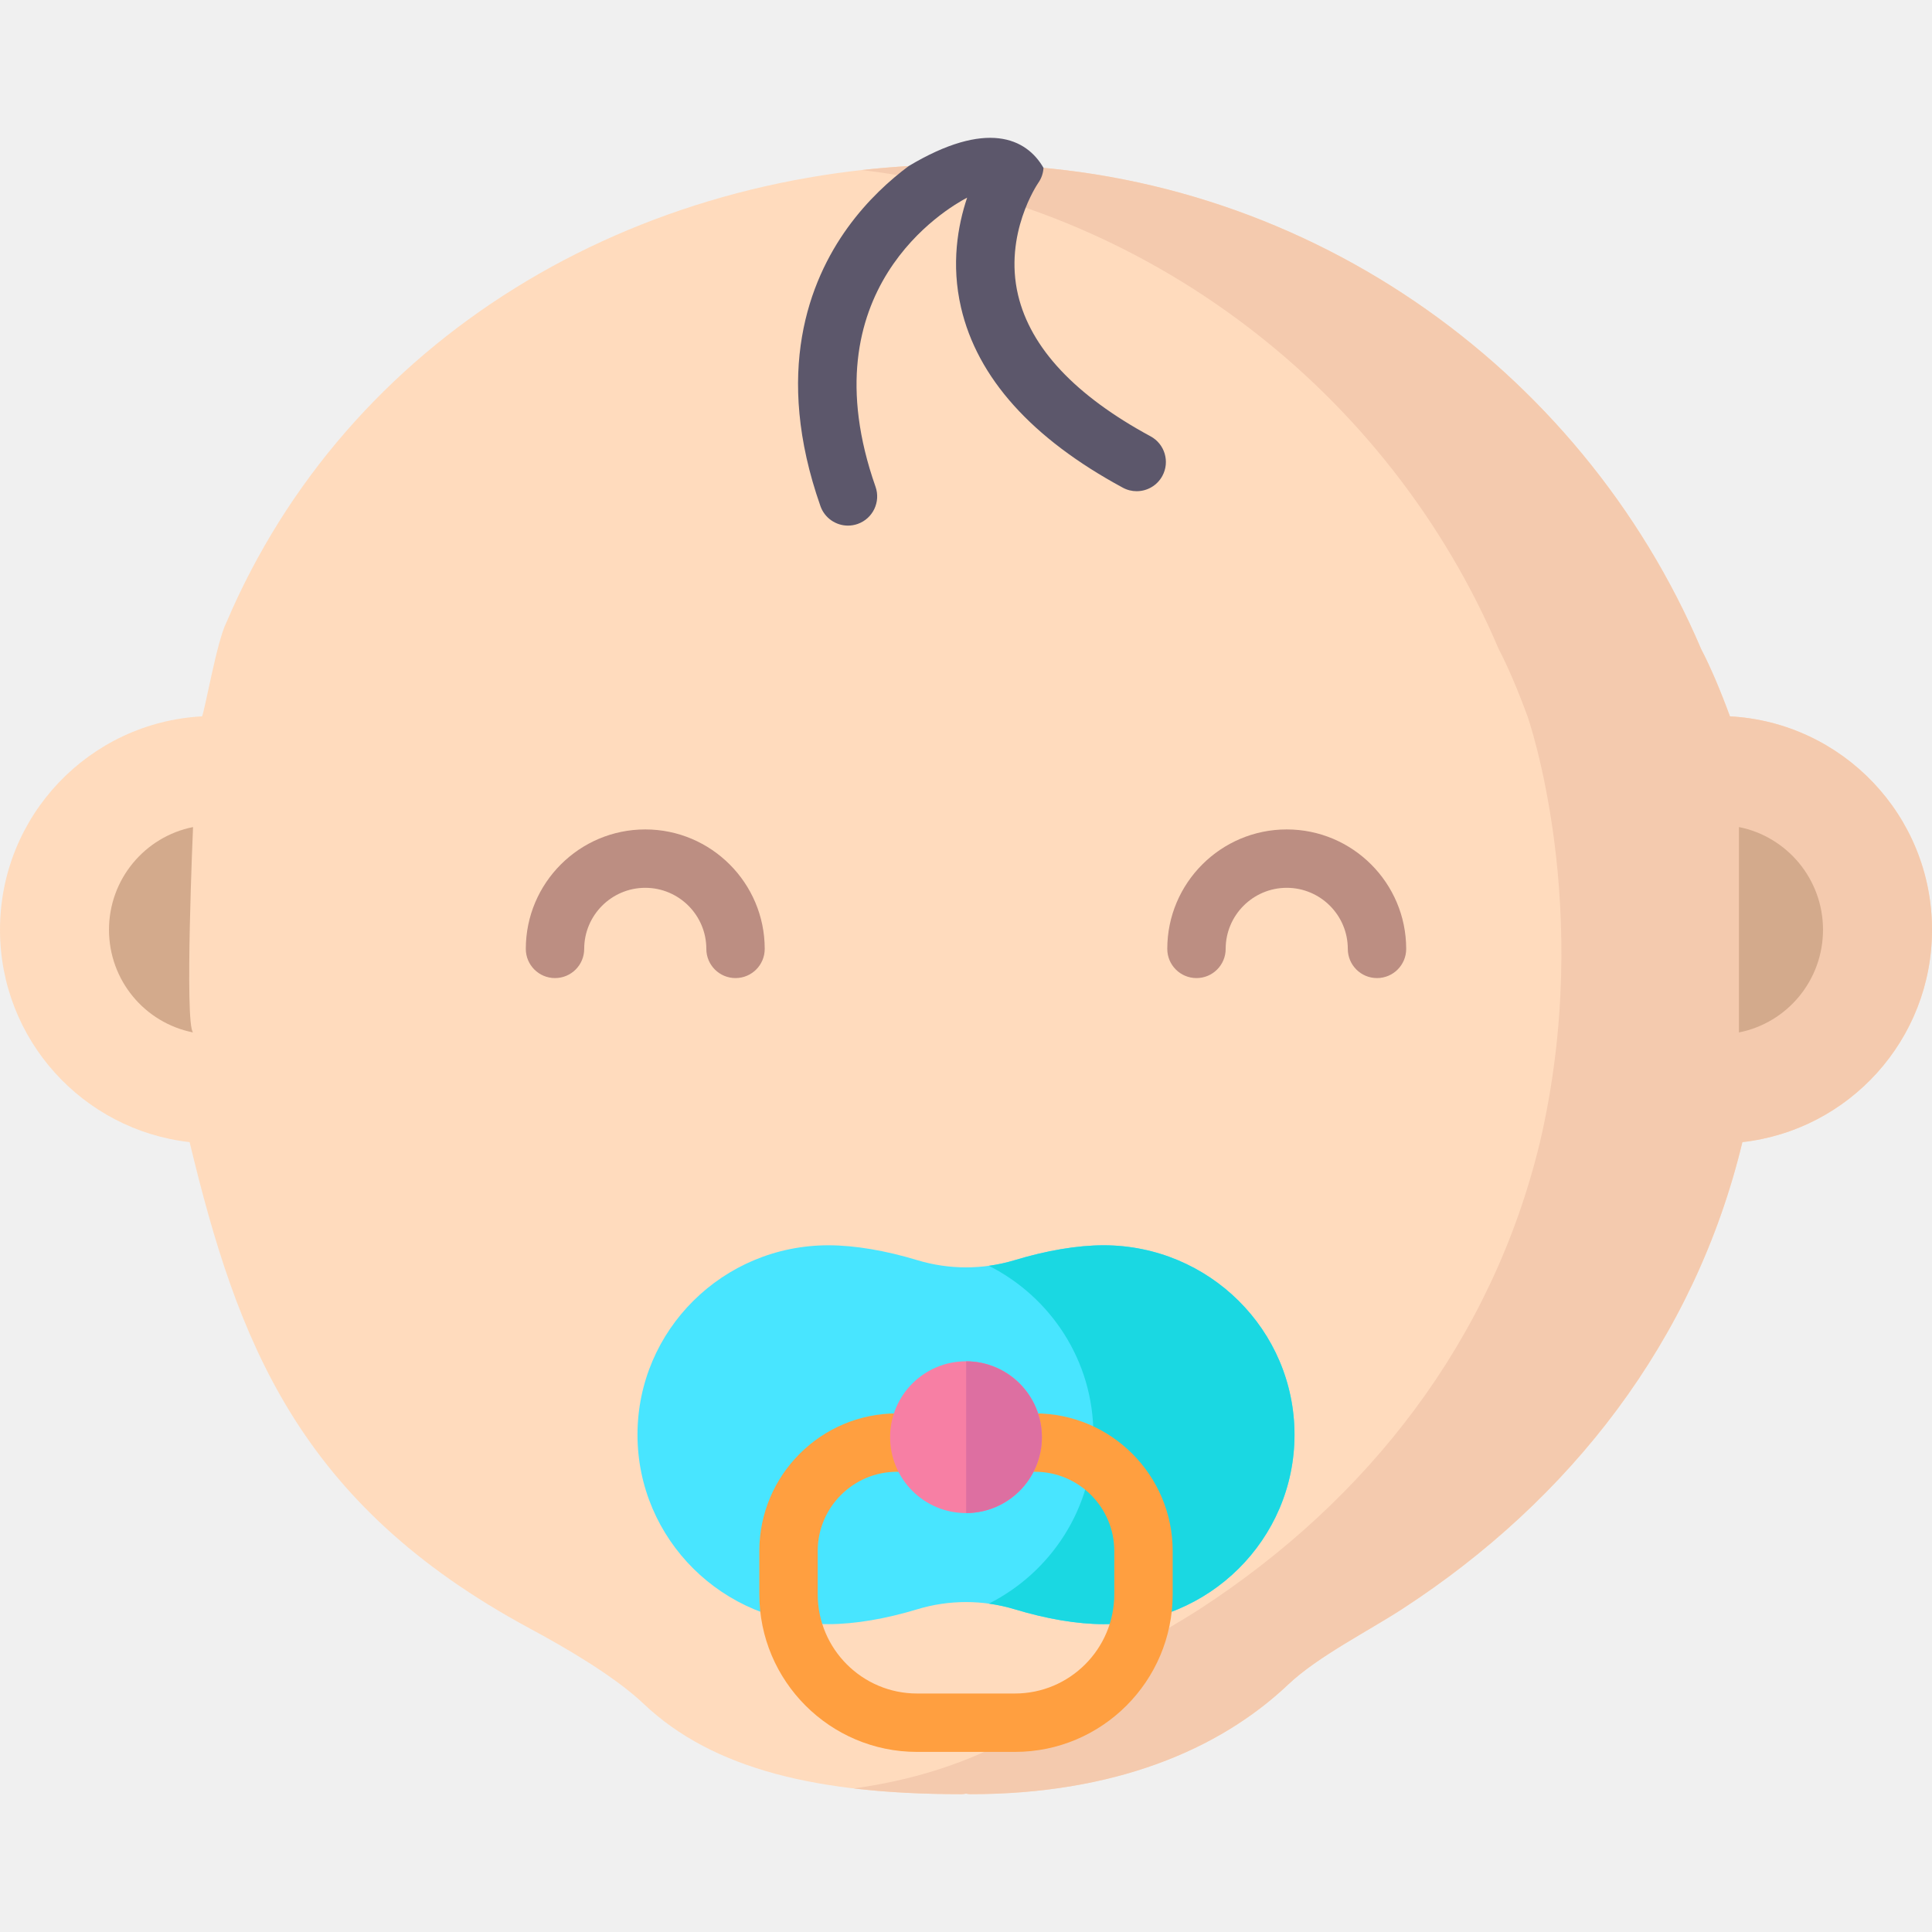
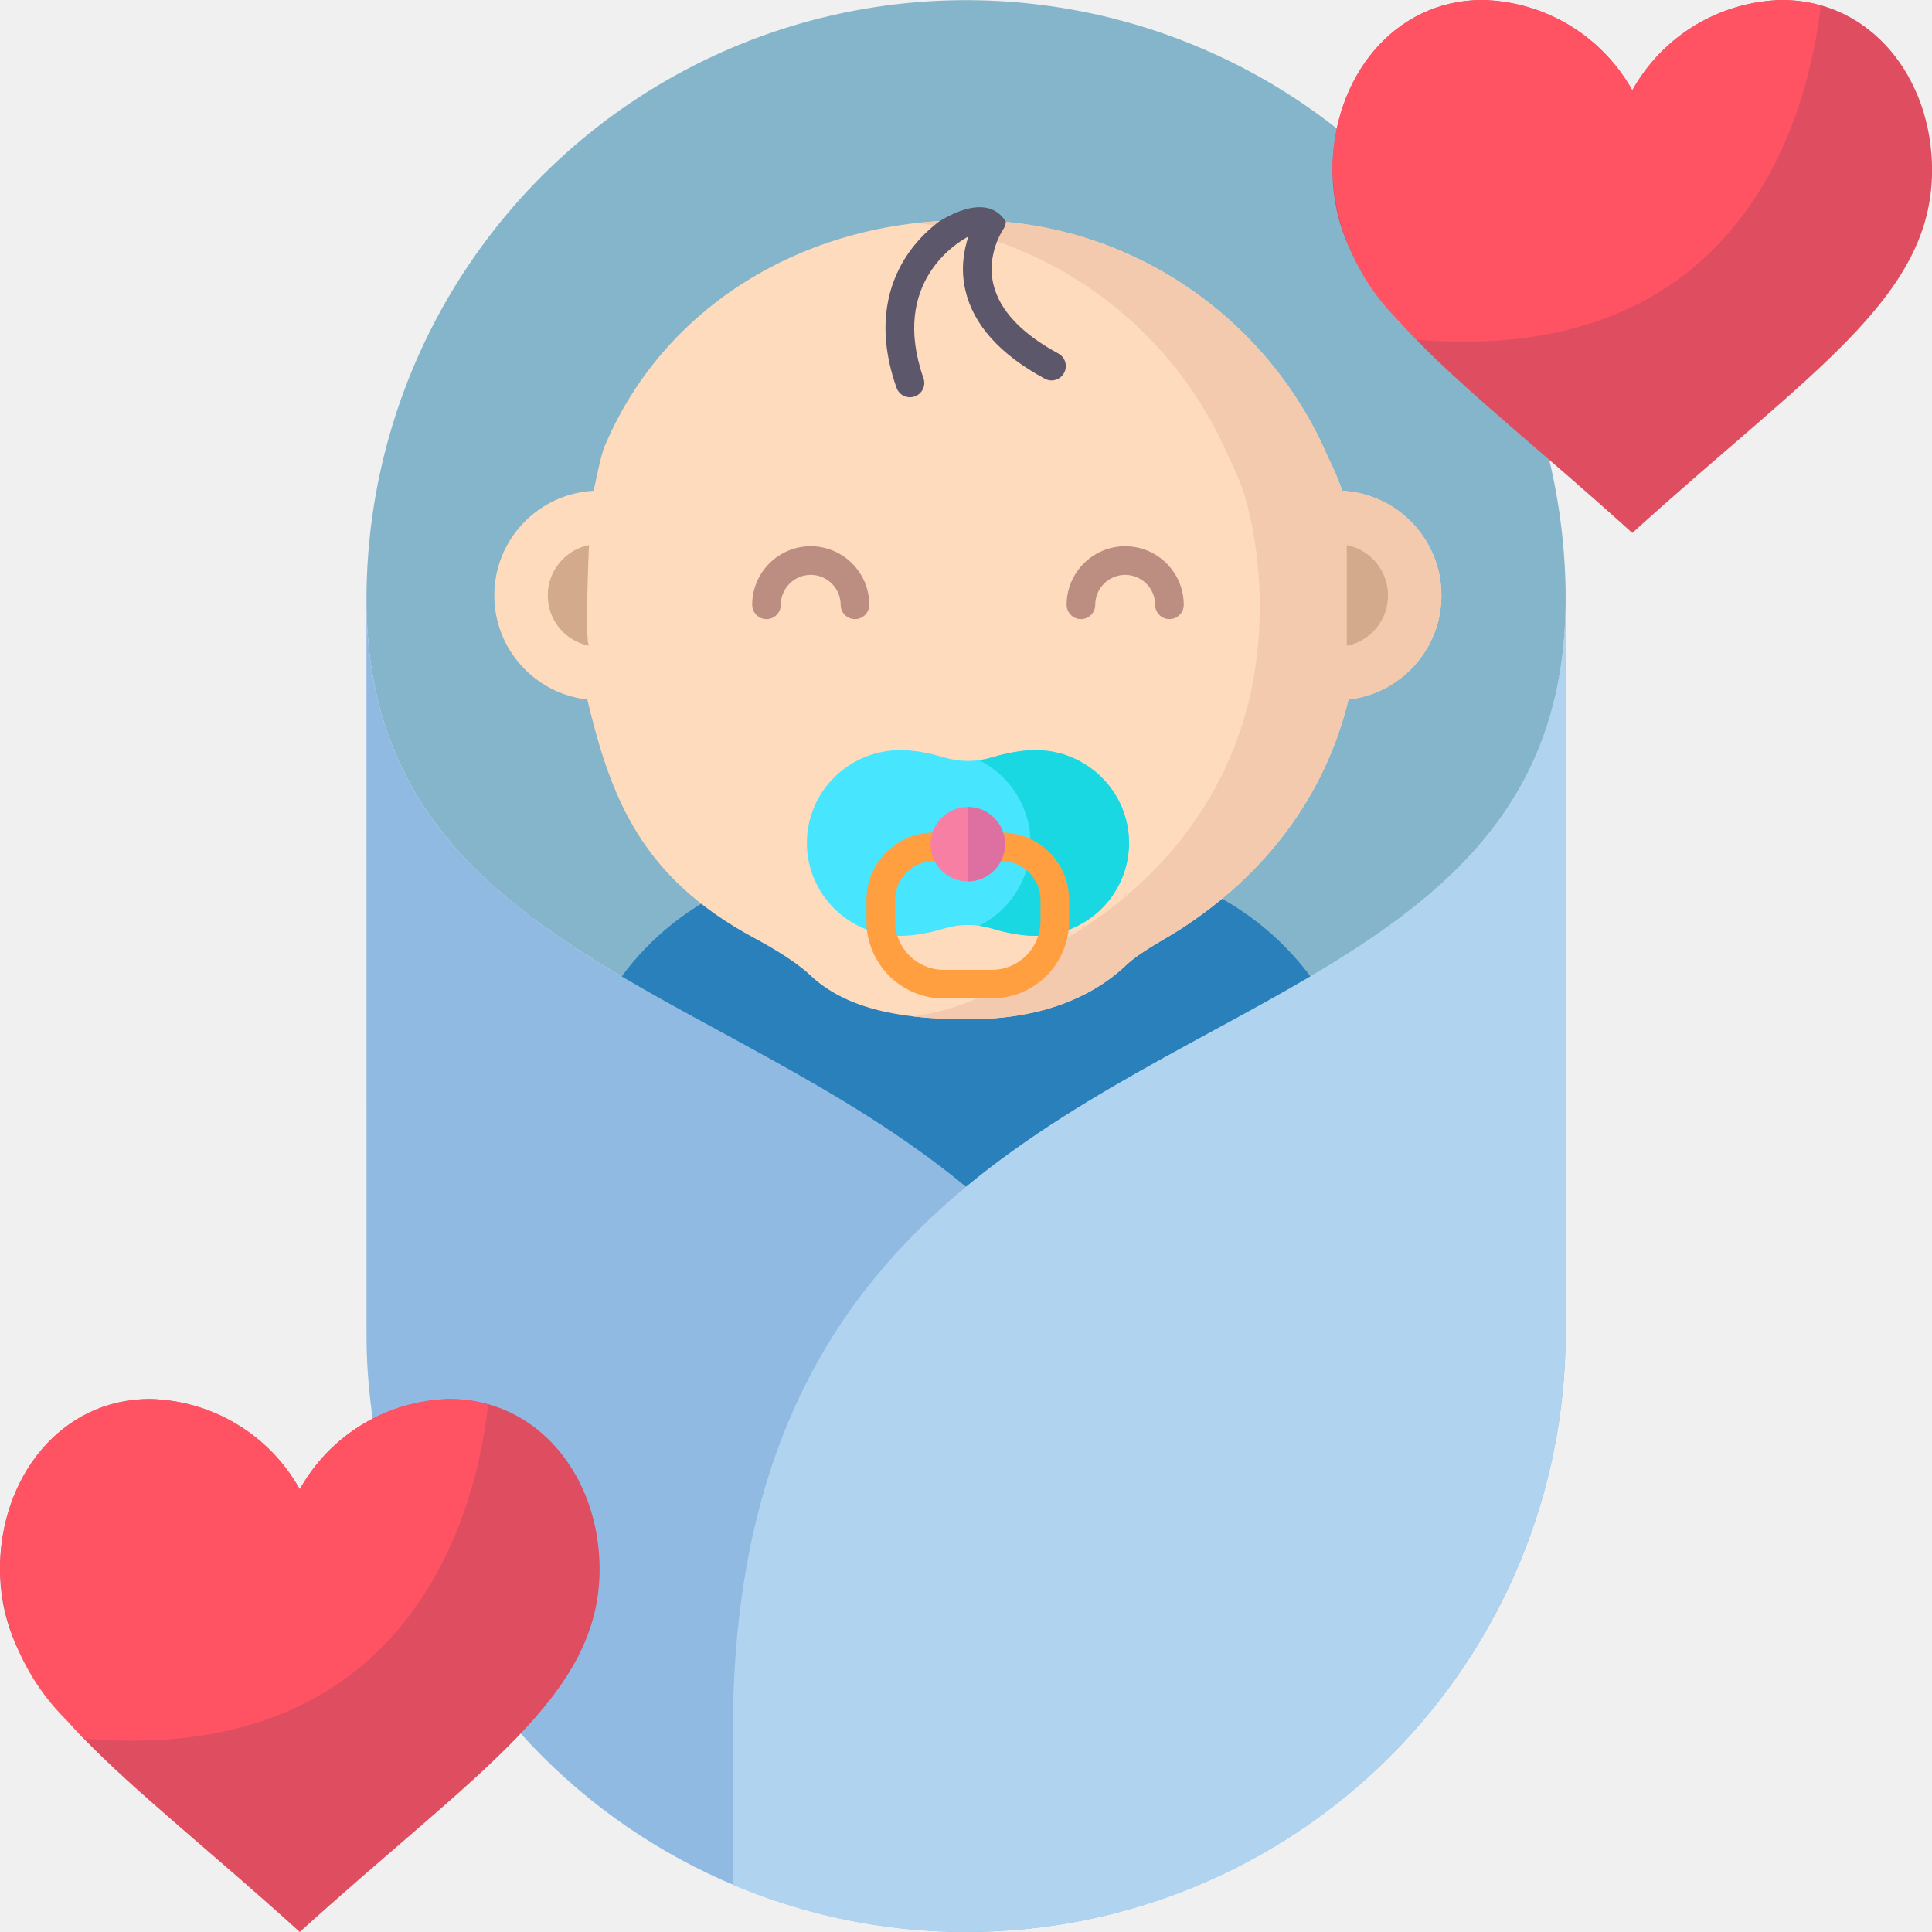
- <svg xmlns="http://www.w3.org/2000/svg" version="1.1" width="512" height="512">
-   <svg version="1.1" id="SvgjsSvg1000" x="0px" y="0px" viewBox="0 0 512 512" style="enable-background:new 0 0 512 512;" xml:space="preserve">
-     <path style="fill:#FFDBBD;" d="M512,246.398c0-30.244-23.704-54.948-53.546-56.557c-2.551-6.956-5.168-13.099-7.634-17.831  C418.877,96.986,344.493,44.165,258.553,43.589c-0.096-0.003-0.189-0.014-0.286-0.016c-0.759-0.012-1.51,0.012-2.268,0.008  c-0.757,0.004-1.509-0.02-2.268-0.008c-0.096,0.002-0.19,0.013-0.286,0.016c-85.94,0.576-161.502,46.348-193.444,121.373  c-2.467,4.732-5.674,23.124-6.456,24.879C23.704,191.45,0,216.154,0,246.398c0,29.12,21.978,53.097,50.249,56.275  c12.679,52.627,28.666,95.766,90.123,128.87c9.426,5.077,22.442,12.626,30.21,19.994c18.394,17.449,46.39,23.937,84.238,23.937  c0.392,0,0.786-0.061,1.181-0.15c0.395,0.089,0.789,0.15,1.181,0.15c37.848,0,65.844-11.646,84.238-29.095  c7.767-7.368,21.233-14.16,30.21-19.994c44.551-28.954,77.444-71.085,90.123-123.712C490.022,299.495,512,275.518,512,246.398z" />
-     <path style="fill:#F4CAAE;" d="M458.454,189.841c-2.551-6.956-5.168-13.099-7.634-17.831  C418.877,96.986,344.493,44.164,258.553,43.589c-0.096-0.003-0.189-0.014-0.286-0.016c-0.759-0.012-1.51,0.012-2.268,0.008  c-0.757,0.004-1.509-0.02-2.268-0.008c-0.096,0.002-0.19,0.013-0.286,0.016c-8.46,0.057-16.818,0.558-25.045,1.476  c75.827,9.049,139.784,58.85,168.777,126.946c2.467,4.732,5.083,10.875,7.634,17.831c0,0,17.785,50.597,3.298,112.832  c-12.679,52.627-45.572,94.758-90.123,123.712c-8.977,5.834-22.442,12.626-30.21,19.995c-14.496,13.752-34.963,23.894-61.51,27.576  c8.802,1.038,18.313,1.518,28.552,1.518c0.392,0,0.786-0.061,1.181-0.151c0.395,0.089,0.789,0.151,1.181,0.151  c37.848,0,65.844-11.646,84.238-29.095c7.767-7.368,21.233-14.16,30.21-19.995c44.551-28.954,77.444-71.085,90.123-123.712  C490.022,299.495,512,275.518,512,246.398C512,216.154,488.296,191.45,458.454,189.841z" />
-     <path style="fill:#5C576B;" d="M276.539,44.488c-4.55-7.913-15.124-12.813-35.723-0.482c-4.873,3.623-10.891,8.994-16.202,16.357  c-10.158,14.083-19.651,38.312-7.19,73.756c1.119,3.182,4.107,5.173,7.299,5.173c0.851,0,1.718-0.142,2.566-0.44  c4.031-1.416,6.15-5.834,4.733-9.864c-18.344-52.179,18.975-73.838,24.282-76.61c-2.516,7.477-4.27,17.663-1.628,29.095  c4.307,18.639,18.733,34.71,42.88,47.768c1.17,0.634,2.43,0.934,3.673,0.933c2.75,0,5.413-1.469,6.812-4.058  c2.033-3.758,0.634-8.453-3.125-10.485c-19.972-10.802-31.788-23.399-35.118-37.442c-3.832-16.164,5.128-29.395,5.339-29.703  C276.003,47.267,276.456,45.88,276.539,44.488z" />
-     <g>
-       <path style="fill:#D3AA8C;" d="M51.158,273.606c-12.85-2.55-22.274-13.857-22.274-27.209c0-13.4,9.508-24.672,22.274-27.217   C51.158,219.181,48.878,271.326,51.158,273.606z" />
-       <path style="fill:#D3AA8C;" d="M460.842,273.606c12.85-2.55,22.274-13.857,22.274-27.209c0-13.4-9.508-24.672-22.274-27.217   V273.606z" />
+ <svg xmlns="http://www.w3.org/2000/svg" width="48" height="48" viewBox="0 0 48 48" fill="none">
+   <g clip-path="url(#clip0_1319_381)">
+     <path d="M38.899 14.896C38.899 23.52 30.118 24.422 24.002 29.487C17.886 24.422 9.105 23.52 9.105 14.896C9.107 9.195 12.363 3.994 17.491 1.502C22.62 -0.99 28.721 -0.336 33.205 3.186L38.493 11.437C38.763 12.57 38.899 13.732 38.899 14.896Z" fill="#84B5CB" />
+     <path d="M32.556 24.257C31.815 23.263 30.824 22.483 29.684 21.997H18.313C17.17 22.482 16.178 23.265 15.441 24.265L15.723 33.931H32.275L32.556 24.257Z" fill="#2980BA" />
+     <path d="M24.002 29.487C17.886 24.422 9.106 23.52 9.105 14.896L9.106 33.103C9.103 33.826 9.156 34.548 9.263 35.263L12.921 43.051C15.745 46.199 19.773 47.998 24.002 48C27.953 48 31.742 46.431 34.535 43.637C37.329 40.843 38.899 37.054 38.899 33.103V14.896C38.899 23.52 30.118 24.422 24.002 29.487Z" fill="#90BAE1" />
+     <path d="M38.897 14.896V33.103C38.898 38.097 36.397 42.759 32.236 45.519C28.074 48.279 22.806 48.769 18.207 46.825V43.034C18.207 36.108 20.723 32.201 24 29.487C30.116 24.422 38.897 23.52 38.897 14.896Z" fill="#B0D3F0" />
+     <path d="M35.587 14.896C35.587 16.268 34.475 17.379 33.104 17.379C32.99 17.379 32.877 17.371 32.764 17.354C31.661 21.282 28.08 23.996 24 23.996C19.921 23.996 16.34 21.282 15.236 17.354C15.124 17.371 15.01 17.379 14.897 17.379C13.526 17.379 12.414 16.268 12.414 14.896C12.414 13.525 13.526 12.414 14.897 12.414C15.01 12.414 15.124 12.422 15.236 12.439C16.317 8.56 19.825 5.857 23.851 5.801C23.901 5.794 23.951 5.792 24 5.793C24.945 5.789 25.884 5.937 26.781 6.232C29.695 7.159 31.945 9.493 32.764 12.439C32.877 12.422 32.99 12.414 33.104 12.414C33.762 12.414 34.394 12.675 34.859 13.141C35.325 13.607 35.587 14.238 35.587 14.896Z" fill="#FDD7AD" />
+     <path d="M7.448 37.001C8.204 35.646 9.621 34.792 11.172 34.758C13.377 34.758 14.897 36.694 14.897 38.988C14.897 42.16 11.866 43.994 7.448 48C3.031 43.994 0 42.16 0 38.988C0 36.694 1.519 34.758 3.724 34.758C5.276 34.792 6.693 35.646 7.448 37.001Z" fill="#DF4D60" />
+     <path d="M12.127 34.898C11.87 37.274 10.389 43.889 2.092 43.198C1.963 43.075 1.841 42.944 1.726 42.808C0.674 41.81 0.054 40.439 0 38.989C0 36.696 1.517 34.759 3.724 34.759C5.276 34.793 6.693 35.647 7.448 37.003C8.204 35.647 9.621 34.793 11.172 34.759C11.229 34.758 11.286 34.76 11.342 34.765C11.609 34.774 11.873 34.818 12.127 34.898Z" fill="#FF5364" />
+     <path d="M40.554 2.243C41.309 0.887 42.727 0.034 44.278 0C46.483 0 48.002 1.936 48.002 4.23C48.002 7.402 44.971 9.236 40.554 13.241C36.136 9.236 33.105 7.402 33.105 4.23C33.105 1.936 34.625 0 36.83 0C38.381 0.034 39.798 0.887 40.554 2.243Z" fill="#DF4D60" />
+     <path d="M45.233 0.139C44.975 2.516 43.495 9.13 35.198 8.44C35.069 8.316 34.947 8.186 34.832 8.049C33.779 7.051 33.159 5.68 33.105 4.231C33.105 1.937 34.622 -3.91342e-05 36.83 -3.91342e-05C38.381 0.035 39.798 0.889 40.554 2.244C41.309 0.889 42.726 0.035 44.278 -3.91342e-05C44.333 -0.001 44.388 0.001 44.443 0.007C44.711 0.015 44.977 0.059 45.233 0.139Z" fill="#FF5364" />
+     <path d="M27.313 8.276C27.313 9.647 26.202 10.759 24.83 10.759C23.459 10.759 22.348 9.647 22.348 8.276C22.348 7.819 22.718 7.448 23.175 7.448C23.632 7.448 24.003 7.819 24.003 8.276C24.003 8.733 24.373 9.103 24.83 9.103C25.288 9.103 25.658 8.733 25.658 8.276C25.608 7.164 24.897 6.189 23.854 5.801C23.903 5.794 23.953 5.792 24.003 5.793C24.947 5.789 25.886 5.937 26.784 6.232C27.139 6.854 27.322 7.559 27.313 8.276Z" fill="#805333" />
+     <g clip-path="url(#clip1_1319_381)">
+       <path d="M35.812 14.793C35.812 13.403 34.723 12.268 33.352 12.194C33.234 11.874 33.114 11.592 33.001 11.374C31.533 7.926 28.114 5.499 24.164 5.472C24.16 5.472 24.155 5.471 24.151 5.471C24.116 5.471 24.082 5.472 24.047 5.472C24.012 5.472 23.977 5.471 23.943 5.471C23.938 5.471 23.934 5.472 23.929 5.472C19.98 5.499 16.507 7.602 15.039 11.05C14.925 11.268 14.778 12.113 14.742 12.194C13.371 12.268 12.281 13.403 12.281 14.793C12.281 16.131 13.291 17.233 14.591 17.379C15.173 19.798 15.908 21.781 18.733 23.302C19.166 23.536 19.764 23.883 20.121 24.221C20.966 25.023 22.253 25.321 23.993 25.321C24.011 25.321 24.029 25.319 24.047 25.314C24.065 25.319 24.083 25.321 24.101 25.321C25.841 25.321 27.127 24.786 27.973 23.984C28.33 23.645 28.949 23.333 29.361 23.065C31.409 21.735 32.92 19.798 33.503 17.379C34.802 17.233 35.812 16.131 35.812 14.793Z" fill="#FFDBBD" />
+       <path d="M33.351 12.194C33.234 11.874 33.113 11.592 33 11.374C31.532 7.926 28.113 5.499 24.164 5.472C24.159 5.472 24.155 5.471 24.15 5.471C24.116 5.471 24.081 5.472 24.046 5.472C24.011 5.472 23.977 5.471 23.942 5.471C23.938 5.471 23.933 5.472 23.929 5.472C23.54 5.475 23.156 5.498 22.778 5.54C26.263 5.956 29.202 8.245 30.535 11.374C30.648 11.592 30.768 11.874 30.886 12.194C30.886 12.194 31.703 14.519 31.037 17.38C30.454 19.798 28.943 21.735 26.895 23.065C26.483 23.333 25.864 23.645 25.507 23.984C24.84 24.616 23.9 25.082 22.68 25.252C23.084 25.299 23.521 25.321 23.992 25.321C24.01 25.321 24.028 25.319 24.046 25.314C24.064 25.319 24.082 25.321 24.101 25.321C25.84 25.321 27.127 24.786 27.972 23.984C28.329 23.645 28.948 23.333 29.36 23.065C31.408 21.735 32.92 19.798 33.502 17.379C34.802 17.233 35.812 16.131 35.812 14.793C35.812 13.403 34.722 12.268 33.351 12.194Z" fill="#F4CAAE" />
+       <path d="M24.99 5.513C24.78 5.15 24.294 4.925 23.348 5.491C23.124 5.658 22.847 5.905 22.603 6.243C22.136 6.89 21.7 8.004 22.273 9.633C22.324 9.779 22.461 9.871 22.608 9.871C22.647 9.871 22.687 9.864 22.726 9.85C22.911 9.785 23.009 9.582 22.944 9.397C22.101 6.999 23.816 6.003 24.06 5.876C23.944 6.22 23.863 6.688 23.985 7.213C24.183 8.07 24.846 8.808 25.956 9.409C26.009 9.438 26.067 9.452 26.124 9.452C26.251 9.452 26.373 9.384 26.437 9.265C26.531 9.092 26.466 8.877 26.294 8.783C25.376 8.287 24.833 7.708 24.68 7.062C24.504 6.319 24.916 5.711 24.925 5.697C24.965 5.641 24.986 5.577 24.99 5.513Z" fill="#5C576B" />
+       <path d="M14.633 16.044C14.043 15.926 13.609 15.407 13.609 14.793C13.609 14.177 14.046 13.659 14.633 13.542C14.633 13.542 14.528 15.939 14.633 16.044Z" fill="#D3AA8C" />
+       <path d="M33.461 16.044C34.051 15.926 34.485 15.407 34.485 14.793C34.485 14.177 34.048 13.659 33.461 13.542V16.044Z" fill="#D3AA8C" />
+       <path d="M20.886 15.026C20.886 15.222 21.045 15.382 21.242 15.382C21.438 15.382 21.597 15.222 21.597 15.026C21.597 14.224 20.945 13.571 20.142 13.571C19.34 13.571 18.688 14.224 18.688 15.026C18.688 15.222 18.847 15.382 19.043 15.382C19.239 15.382 19.399 15.222 19.399 15.026C19.399 14.616 19.732 14.282 20.142 14.282C20.552 14.282 20.886 14.616 20.886 15.026Z" fill="#BC8E82" />
+       <path d="M27.955 13.571C27.153 13.571 26.5 14.224 26.5 15.026C26.5 15.222 26.659 15.382 26.856 15.382C27.052 15.382 27.211 15.222 27.211 15.026C27.211 14.616 27.545 14.282 27.955 14.282C28.365 14.282 28.699 14.616 28.699 15.026C28.699 15.222 28.858 15.382 29.054 15.382C29.251 15.382 29.41 15.222 29.41 15.026C29.41 14.224 28.757 13.571 27.955 13.571Z" fill="#BC8E82" />
+       <path d="M25.724 18.636C25.403 18.636 25.026 18.701 24.642 18.817C24.254 18.934 23.842 18.934 23.454 18.817C23.07 18.701 22.693 18.636 22.372 18.636C21.088 18.636 20.047 19.669 20.047 20.943C20.047 22.218 21.088 23.251 22.372 23.251C22.693 23.251 23.07 23.186 23.454 23.07C23.842 22.952 24.254 22.952 24.642 23.07C25.026 23.186 25.403 23.251 25.724 23.251C27.008 23.251 28.049 22.218 28.049 20.943C28.049 19.669 27.008 18.636 25.724 18.636Z" fill="#48E5FF" />
+       <path d="M25.726 18.636C25.405 18.636 25.028 18.701 24.643 18.817C24.54 18.849 24.434 18.871 24.328 18.886C25.084 19.267 25.602 20.045 25.602 20.943C25.602 21.842 25.084 22.62 24.328 23.001C24.434 23.015 24.54 23.038 24.643 23.07C25.028 23.186 25.405 23.251 25.726 23.251C27.01 23.251 28.051 22.218 28.051 20.943C28.051 19.669 27.01 18.636 25.726 18.636Z" fill="#1AD8E2" />
+       <path d="M24.641 24.806H23.448C22.389 24.806 21.527 23.945 21.527 22.886V22.36C21.527 21.436 22.279 20.684 23.204 20.684H24.886C25.81 20.684 26.562 21.436 26.562 22.36V22.886C26.562 23.945 25.7 24.806 24.641 24.806ZM23.204 21.395C22.672 21.395 22.238 21.828 22.238 22.36V22.886C22.238 23.553 22.781 24.095 23.448 24.095H24.641C25.308 24.095 25.851 23.553 25.851 22.886V22.36C25.851 21.828 25.418 21.395 24.886 21.395H23.204Z" fill="#FF9F40" />
+       <path d="M24.045 21.898C24.556 21.898 24.97 21.484 24.97 20.973C24.97 20.463 24.556 20.049 24.045 20.049C23.535 20.049 23.121 20.463 23.121 20.973C23.121 21.484 23.535 21.898 24.045 21.898Z" fill="#F77FA4" />
+       <path d="M24.047 20.049V21.897C24.556 21.896 24.969 21.483 24.969 20.973C24.969 20.463 24.556 20.05 24.047 20.049Z" fill="#DD6FA1" />
    </g>
-     <g>
-       <path style="fill:#BC8E82;" d="M187.185,251.464c0,4.273,3.464,7.737,7.737,7.737s7.737-3.463,7.737-7.737   c0-17.456-14.201-31.657-31.657-31.657s-31.657,14.201-31.657,31.657c0,4.273,3.464,7.737,7.737,7.737s7.737-3.463,7.737-7.737   c0-8.923,7.26-16.184,16.184-16.184C179.925,235.28,187.185,242.54,187.185,251.464z" />
-       <path style="fill:#BC8E82;" d="M340.998,219.807c-17.456,0-31.657,14.201-31.657,31.657c0,4.273,3.464,7.737,7.737,7.737   s7.737-3.463,7.737-7.737c0-8.923,7.26-16.184,16.183-16.184c8.924,0,16.184,7.26,16.184,16.184c0,4.273,3.464,7.737,7.737,7.737   s7.737-3.463,7.737-7.737C372.655,234.008,358.454,219.807,340.998,219.807z" />
-     </g>
-     <path style="fill:#48E5FF;" d="M292.46,330.012c-6.979,0-15.174,1.404-23.543,3.94c-8.427,2.554-17.407,2.554-25.834,0  c-8.369-2.537-16.564-3.94-23.543-3.94c-27.944,0-50.598,22.476-50.598,50.203c0,27.726,22.654,50.203,50.598,50.203  c6.979,0,15.174-1.404,23.543-3.941c8.427-2.554,17.407-2.554,25.834,0c8.369,2.537,16.564,3.941,23.543,3.941  c27.945,0,50.598-22.477,50.598-50.203C343.058,352.489,320.405,330.012,292.46,330.012z" />
-     <path style="fill:#1AD8E2;" d="M292.46,330.012c-6.979,0-15.174,1.404-23.543,3.941c-2.255,0.683-4.55,1.178-6.863,1.495  c16.437,8.291,27.706,25.218,27.706,44.767s-11.269,36.475-27.706,44.767c2.313,0.318,4.608,0.812,6.862,1.496  c8.369,2.537,16.564,3.94,23.543,3.94c27.944,0,50.598-22.477,50.598-50.203C343.058,352.489,320.405,330.012,292.46,330.012z" />
-     <path style="fill:#FF9F40;" d="M268.976,464.271h-25.952c-23.046,0-41.796-18.75-41.796-41.797v-11.438  c0-20.111,16.362-36.473,36.473-36.473h36.598c20.111,0,36.472,16.362,36.472,36.473v11.438  C310.772,445.521,292.022,464.271,268.976,464.271z M237.701,390.036c-11.579,0-21,9.42-21,21v11.438  c0,14.514,11.809,26.323,26.323,26.323h25.952c14.514,0,26.322-11.809,26.322-26.323v-11.438c0-11.58-9.42-21-20.999-21H237.701z" />
-     <circle style="fill:#F77FA4;" cx="256" cy="380.87" r="20.11" />
-     <path style="fill:#DD6FA1;" d="M256.043,360.76v40.215c11.086-0.023,20.067-9.016,20.067-20.107  C276.11,369.776,267.129,360.784,256.043,360.76z" />
-     <g>
- </g>
-     <g>
- </g>
-     <g>
- </g>
-     <g>
- </g>
-     <g>
- </g>
-     <g>
- </g>
-     <g>
- </g>
-     <g>
- </g>
-     <g>
- </g>
-     <g>
- </g>
-     <g>
- </g>
-     <g>
- </g>
-     <g>
- </g>
-     <g>
- </g>
-     <g>
- </g>
-   </svg>
-   <style>@media (prefers-color-scheme: light) { :root { filter: none; } }
- @media (prefers-color-scheme: dark) { :root { filter: none; } }
- </style>
+   </g>
+   <defs>
+     <clipPath id="clip0_1319_381">
+       <rect width="48" height="48" fill="white" />
+     </clipPath>
+     <clipPath id="clip1_1319_381">
+       <rect width="23.531" height="23.531" fill="white" transform="translate(12.2812 3.46875)" />
+     </clipPath>
+   </defs>
</svg>
